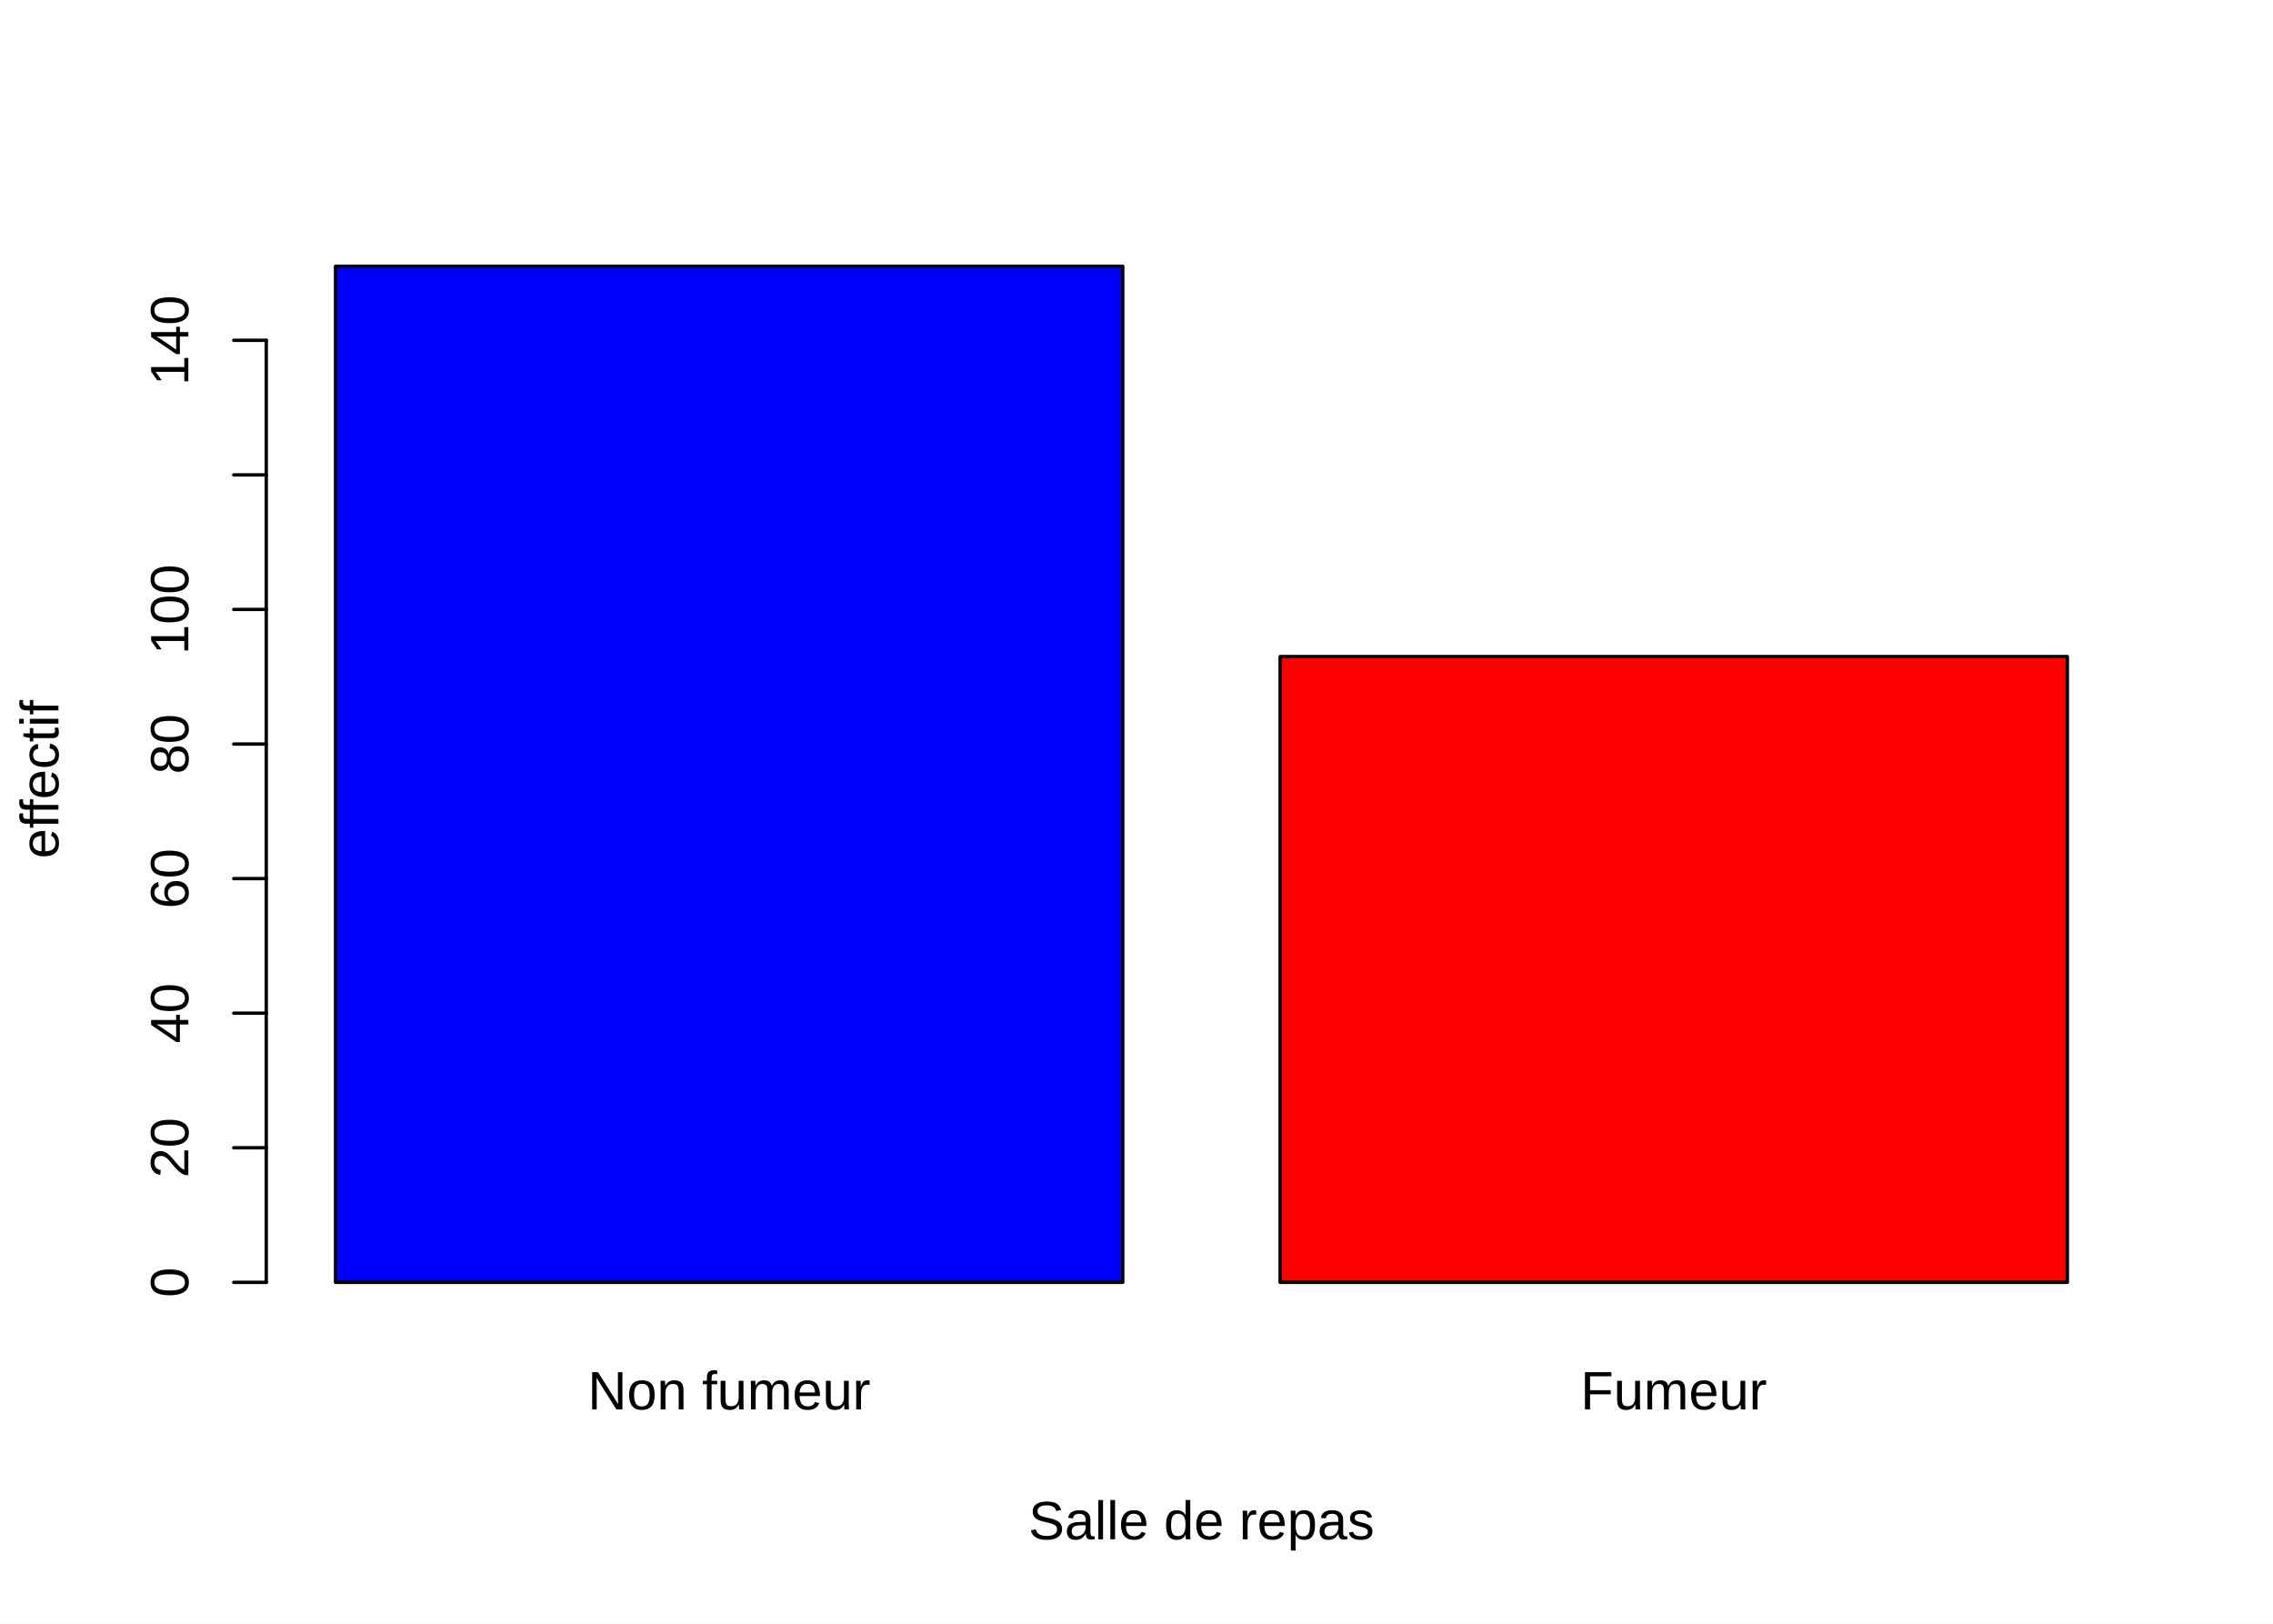
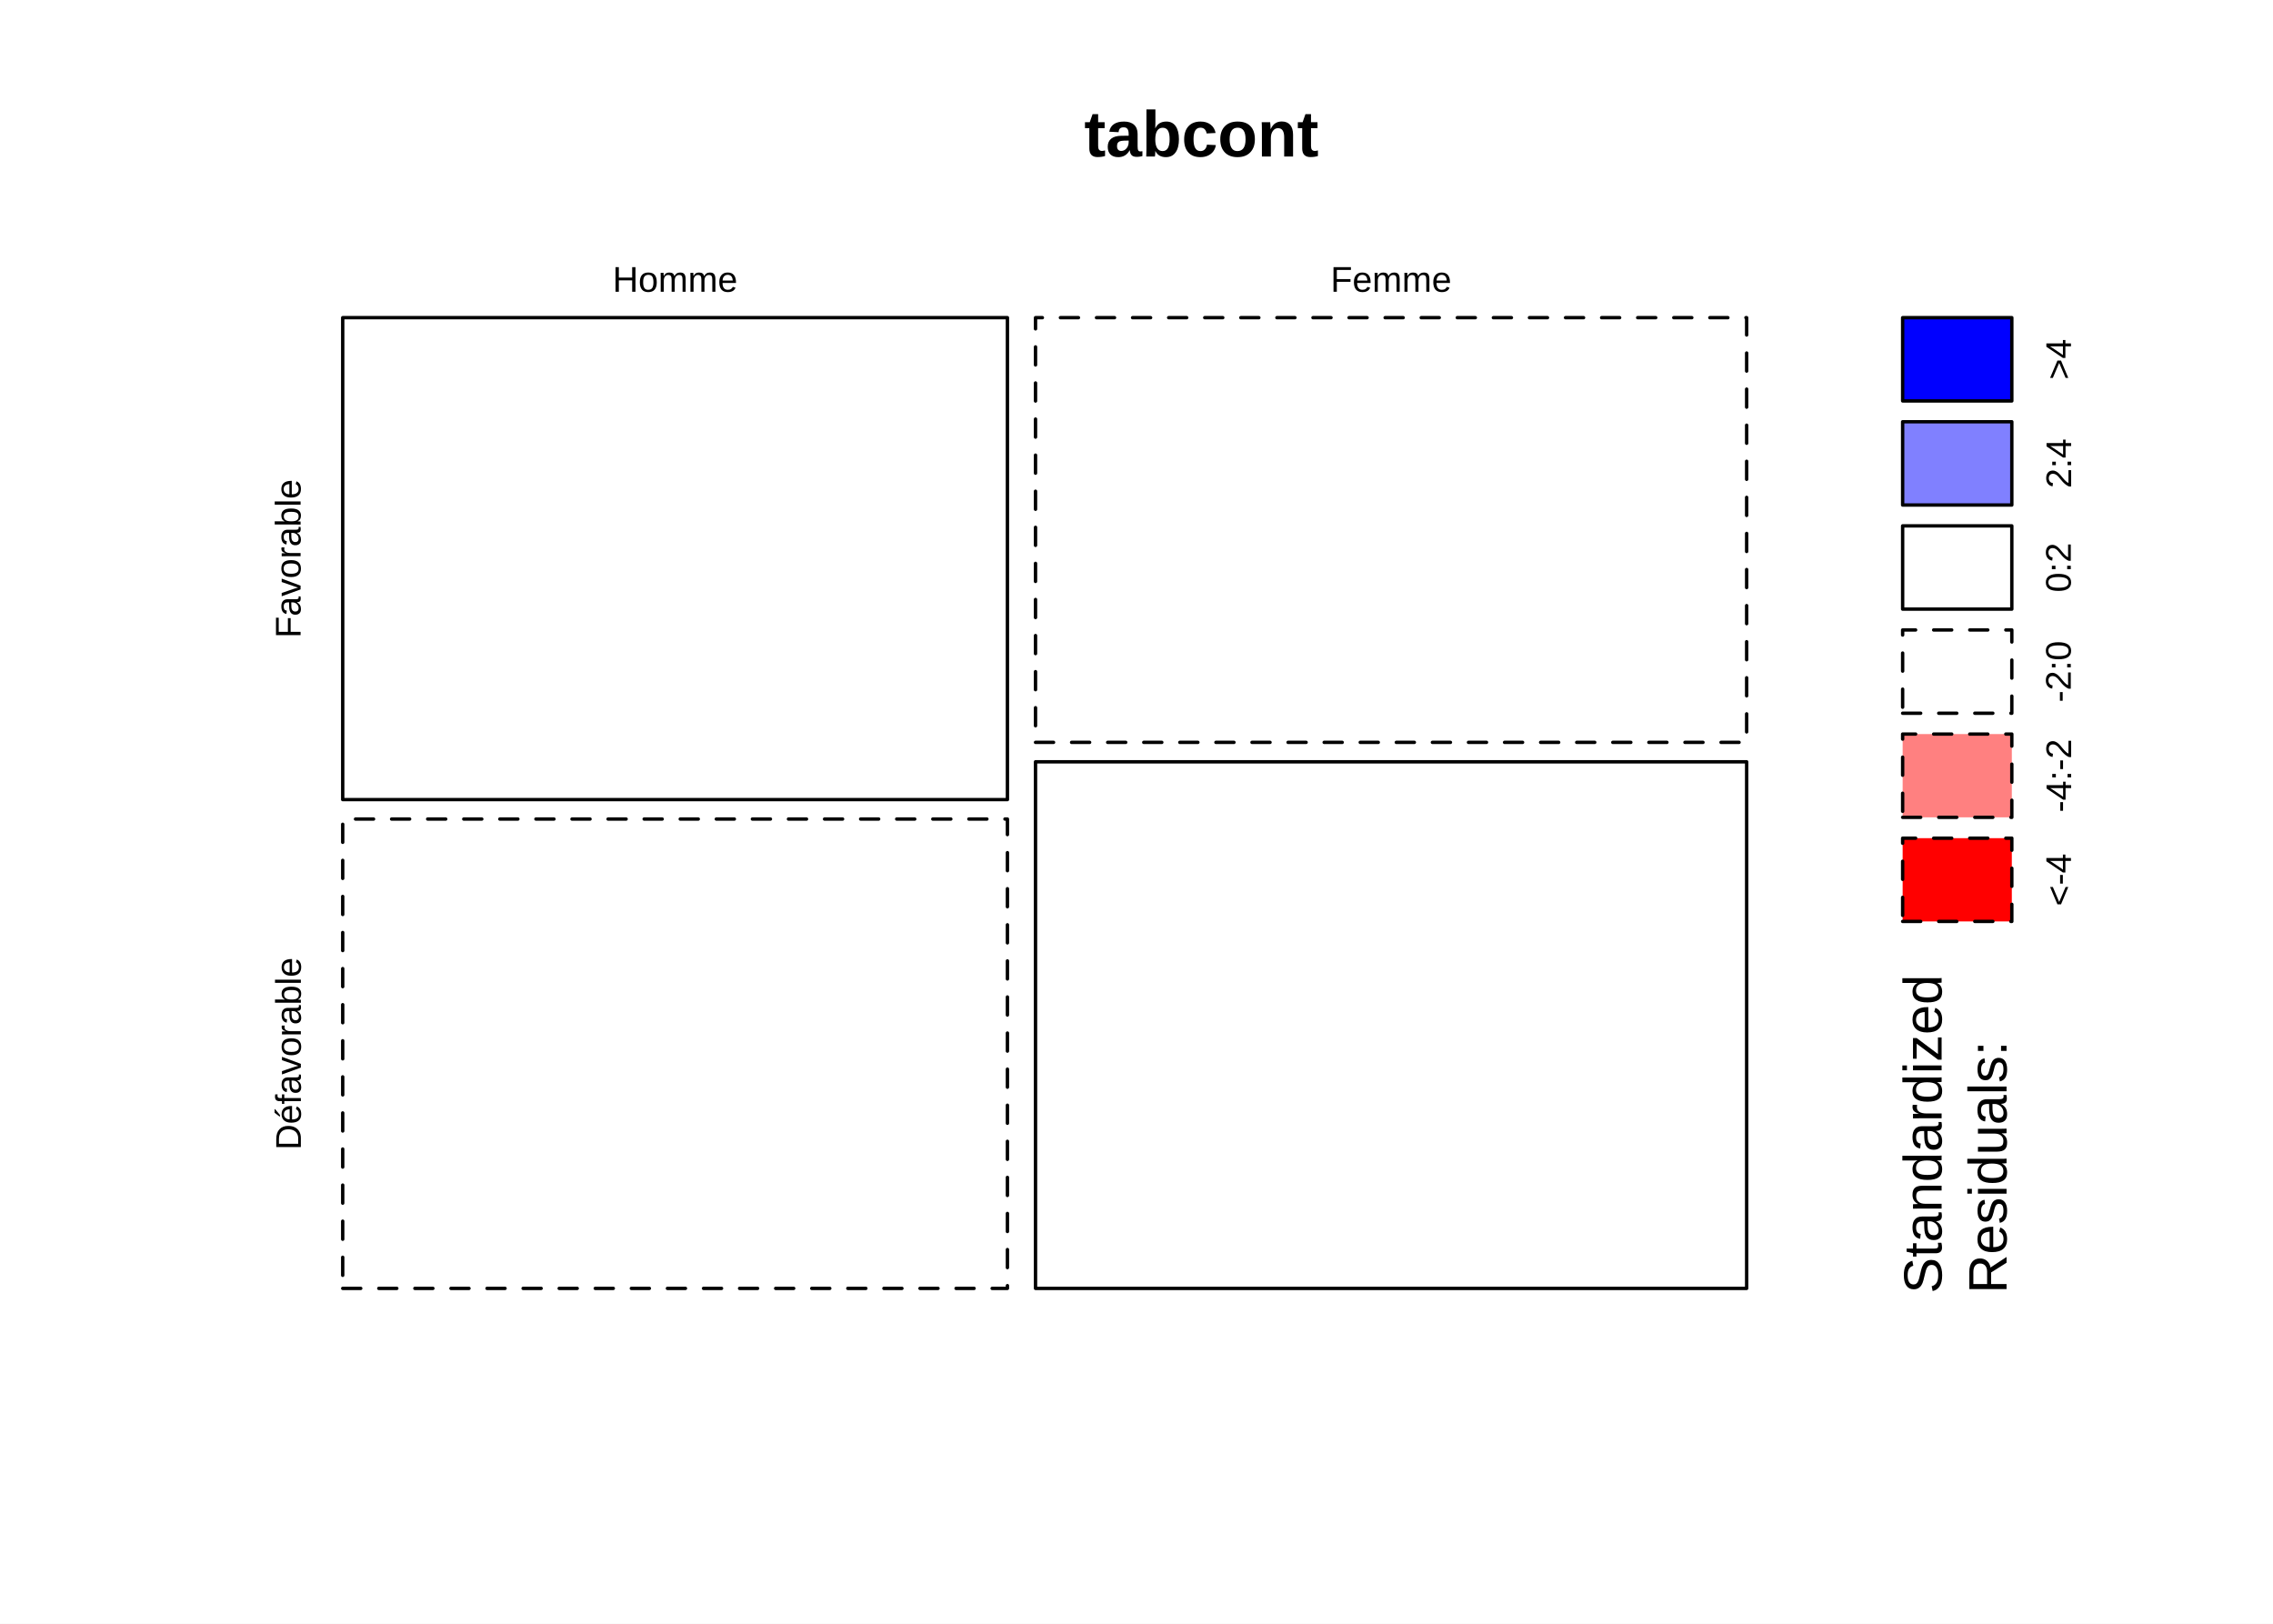
<svg xmlns="http://www.w3.org/2000/svg" class="svglite" width="504.00pt" height="360.00pt" viewBox="0 0 504.00 360.00">
  <defs>
    <style type="text/css">
    .svglite line, .svglite polyline, .svglite polygon, .svglite path, .svglite rect, .svglite circle {
      fill: none;
      stroke: #000000;
      stroke-linecap: round;
      stroke-linejoin: round;
      stroke-miterlimit: 10.00;
    }
  </style>
  </defs>
  <rect width="100%" height="100%" style="stroke: none; fill: #FFFFFF;" />
  <defs>
    <clipPath id="cpMC4wMHw1MDQuMDB8MC4wMHwzNjAuMDA=">
      <rect x="0.00" y="0.00" width="504.00" height="360.00" />
    </clipPath>
  </defs>
  <g clip-path="url(#cpMC4wMHw1MDQuMDB8MC4wMHwzNjAuMDA=)">
-     <rect x="74.40" y="59.04" width="174.55" height="225.27" style="stroke-width: 0.75; fill: #0000FF;" />
-     <rect x="283.85" y="145.57" width="174.55" height="138.74" style="stroke-width: 0.75; fill: #FF0000;" />
-     <text x="161.67" y="312.48" text-anchor="middle" style="font-size: 12.00px; font-family: Arial;" textLength="62.70px" lengthAdjust="spacingAndGlyphs">Non fumeur</text>
-     <text x="371.13" y="312.48" text-anchor="middle" style="font-size: 12.00px; font-family: Arial;" textLength="41.34px" lengthAdjust="spacingAndGlyphs">Fumeur</text>
-     <text x="266.40" y="341.28" text-anchor="middle" style="font-size: 12.00px; font-family: Arial;" textLength="76.72px" lengthAdjust="spacingAndGlyphs">Salle de repas</text>
-     <text transform="translate(12.96,172.80) rotate(-90)" text-anchor="middle" style="font-size: 12.00px; font-family: Arial;" textLength="35.34px" lengthAdjust="spacingAndGlyphs">effectif</text>
-     <line x1="59.04" y1="284.31" x2="59.04" y2="75.45" style="stroke-width: 0.75;" />
-     <line x1="59.04" y1="284.31" x2="51.84" y2="284.31" style="stroke-width: 0.75;" />
-     <line x1="59.04" y1="254.47" x2="51.84" y2="254.47" style="stroke-width: 0.75;" />
-     <line x1="59.04" y1="224.63" x2="51.84" y2="224.63" style="stroke-width: 0.75;" />
-     <line x1="59.04" y1="194.80" x2="51.84" y2="194.80" style="stroke-width: 0.75;" />
-     <line x1="59.04" y1="164.96" x2="51.84" y2="164.96" style="stroke-width: 0.75;" />
-     <line x1="59.04" y1="135.12" x2="51.84" y2="135.12" style="stroke-width: 0.75;" />
-     <line x1="59.04" y1="105.29" x2="51.84" y2="105.29" style="stroke-width: 0.75;" />
-     <line x1="59.04" y1="75.45" x2="51.84" y2="75.45" style="stroke-width: 0.75;" />
-     <text transform="translate(41.76,284.31) rotate(-90)" text-anchor="middle" style="font-size: 12.00px; font-family: Arial;" textLength="6.67px" lengthAdjust="spacingAndGlyphs">0</text>
-     <text transform="translate(41.76,254.47) rotate(-90)" text-anchor="middle" style="font-size: 12.00px; font-family: Arial;" textLength="13.35px" lengthAdjust="spacingAndGlyphs">20</text>
-     <text transform="translate(41.76,224.63) rotate(-90)" text-anchor="middle" style="font-size: 12.00px; font-family: Arial;" textLength="13.35px" lengthAdjust="spacingAndGlyphs">40</text>
-     <text transform="translate(41.76,194.80) rotate(-90)" text-anchor="middle" style="font-size: 12.00px; font-family: Arial;" textLength="13.35px" lengthAdjust="spacingAndGlyphs">60</text>
-     <text transform="translate(41.76,164.96) rotate(-90)" text-anchor="middle" style="font-size: 12.00px; font-family: Arial;" textLength="13.35px" lengthAdjust="spacingAndGlyphs">80</text>
-     <text transform="translate(41.76,135.12) rotate(-90)" text-anchor="middle" style="font-size: 12.00px; font-family: Arial;" textLength="20.02px" lengthAdjust="spacingAndGlyphs">100</text>
-     <text transform="translate(41.76,75.45) rotate(-90)" text-anchor="middle" style="font-size: 12.00px; font-family: Arial;" textLength="20.02px" lengthAdjust="spacingAndGlyphs">140</text>
+ </g>
+   <defs>
+     <clipPath id="cpNTkuMDR8NDczLjc2fDU5LjA0fDI4Ni41Ng==">
+       <rect x="59.04" y="59.04" width="414.72" height="227.52" />
+     </clipPath>
+   </defs>
+   <g clip-path="url(#cpNTkuMDR8NDczLjc2fDU5LjA0fDI4Ni41Ng==)">
+     <text transform="translate(430.52,286.79) rotate(-90)" style="font-size: 12.00px; font-family: Arial;" textLength="70.72px" lengthAdjust="spacingAndGlyphs">Standardized</text>
+     <text transform="translate(444.92,286.79) rotate(-90)" style="font-size: 12.00px; font-family: Arial;" textLength="56.02px" lengthAdjust="spacingAndGlyphs">Residuals:</text>
+     <polygon points="421.88,204.29 446.09,204.29 446.09,185.83 421.88,185.83 " style="stroke-width: 0.75; stroke-dasharray: 4.00,4.00; fill: #FF0000;" />
+     <polygon points="421.88,181.21 446.09,181.21 446.09,162.75 421.88,162.75 " style="stroke-width: 0.75; stroke-dasharray: 4.00,4.00; fill: #FF8080;" />
+     <polygon points="421.88,158.13 446.09,158.13 446.09,139.67 421.88,139.67 " style="stroke-width: 0.75; stroke-dasharray: 4.00,4.00; fill: #FFFFFF;" />
+     <polygon points="421.88,135.05 446.09,135.05 446.09,116.59 421.88,116.59 " style="stroke-width: 0.75; fill: #FFFFFF;" />
+     <polygon points="421.88,111.97 446.09,111.97 446.09,93.51 421.88,93.51 " style="stroke-width: 0.75; fill: #8080FF;" />
+     <polygon points="421.88,88.89 446.09,88.89 446.09,70.43 421.88,70.43 " style="stroke-width: 0.75; fill: #0000FF;" />
+   </g>
+   <g clip-path="url(#cpMC4wMHw1MDQuMDB8MC4wMHwzNjAuMDA=)">
+     <text transform="translate(459.20,195.06) rotate(-90)" text-anchor="middle" style="font-size: 7.92px; font-family: Arial;" textLength="11.65px" lengthAdjust="spacingAndGlyphs">&lt;-4</text>
+     <text transform="translate(459.24,171.98) rotate(-90)" text-anchor="middle" style="font-size: 7.92px; font-family: Arial;" textLength="16.26px" lengthAdjust="spacingAndGlyphs">-4:-2</text>
+     <text transform="translate(459.16,148.90) rotate(-90)" text-anchor="middle" style="font-size: 7.92px; font-family: Arial;" textLength="13.63px" lengthAdjust="spacingAndGlyphs">-2:0</text>
+     <text transform="translate(459.16,125.82) rotate(-90)" text-anchor="middle" style="font-size: 7.92px; font-family: Arial;" textLength="10.99px" lengthAdjust="spacingAndGlyphs">0:2</text>
+     <text transform="translate(459.24,102.74) rotate(-90)" text-anchor="middle" style="font-size: 7.92px; font-family: Arial;" textLength="10.99px" lengthAdjust="spacingAndGlyphs">2:4</text>
+     <text transform="translate(459.20,79.66) rotate(-90)" text-anchor="middle" style="font-size: 7.92px; font-family: Arial;" textLength="9.01px" lengthAdjust="spacingAndGlyphs">&gt;4</text>
+     <text x="266.40" y="34.70" text-anchor="middle" style="font-size: 14.40px; font-weight: bold; font-family: Arial;" textLength="51.98px" lengthAdjust="spacingAndGlyphs">tabcont</text>
+     <text x="149.69" y="64.69" text-anchor="middle" style="font-size: 7.92px; font-family: Arial;" textLength="27.68px" lengthAdjust="spacingAndGlyphs">Homme</text>
+     <text x="308.45" y="64.69" text-anchor="middle" style="font-size: 7.92px; font-family: Arial;" textLength="26.81px" lengthAdjust="spacingAndGlyphs">Femme</text>
+     <text transform="translate(66.65,123.86) rotate(-90)" text-anchor="middle" style="font-size: 7.92px; font-family: Arial;" textLength="35.17px" lengthAdjust="spacingAndGlyphs">Favorable</text>
+     <text transform="translate(66.71,233.62) rotate(-90)" text-anchor="middle" style="font-size: 7.92px; font-family: Arial;" textLength="42.65px" lengthAdjust="spacingAndGlyphs">Défavorable</text>
+   </g>
+   <g clip-path="url(#cpNTkuMDR8NDczLjc2fDU5LjA0fDI4Ni41Ng==)">
+     <polygon points="75.99,177.28 223.38,177.28 223.38,70.43 75.99,70.43 " style="stroke-width: 0.75; fill: #FFFFFF;" />
+     <polygon points="75.99,285.65 223.38,285.65 223.38,181.59 75.99,181.59 " style="stroke-width: 0.75; stroke-dasharray: 4.00,4.00; fill: #FFFFFF;" />
+     <polygon points="229.61,164.59 387.29,164.59 387.29,70.43 229.61,70.43 " style="stroke-width: 0.75; stroke-dasharray: 4.00,4.00; fill: #FFFFFF;" />
+     <polygon points="229.61,285.65 387.29,285.65 387.29,168.90 229.61,168.90 " style="stroke-width: 0.75; fill: #FFFFFF;" />
  </g>
</svg>
